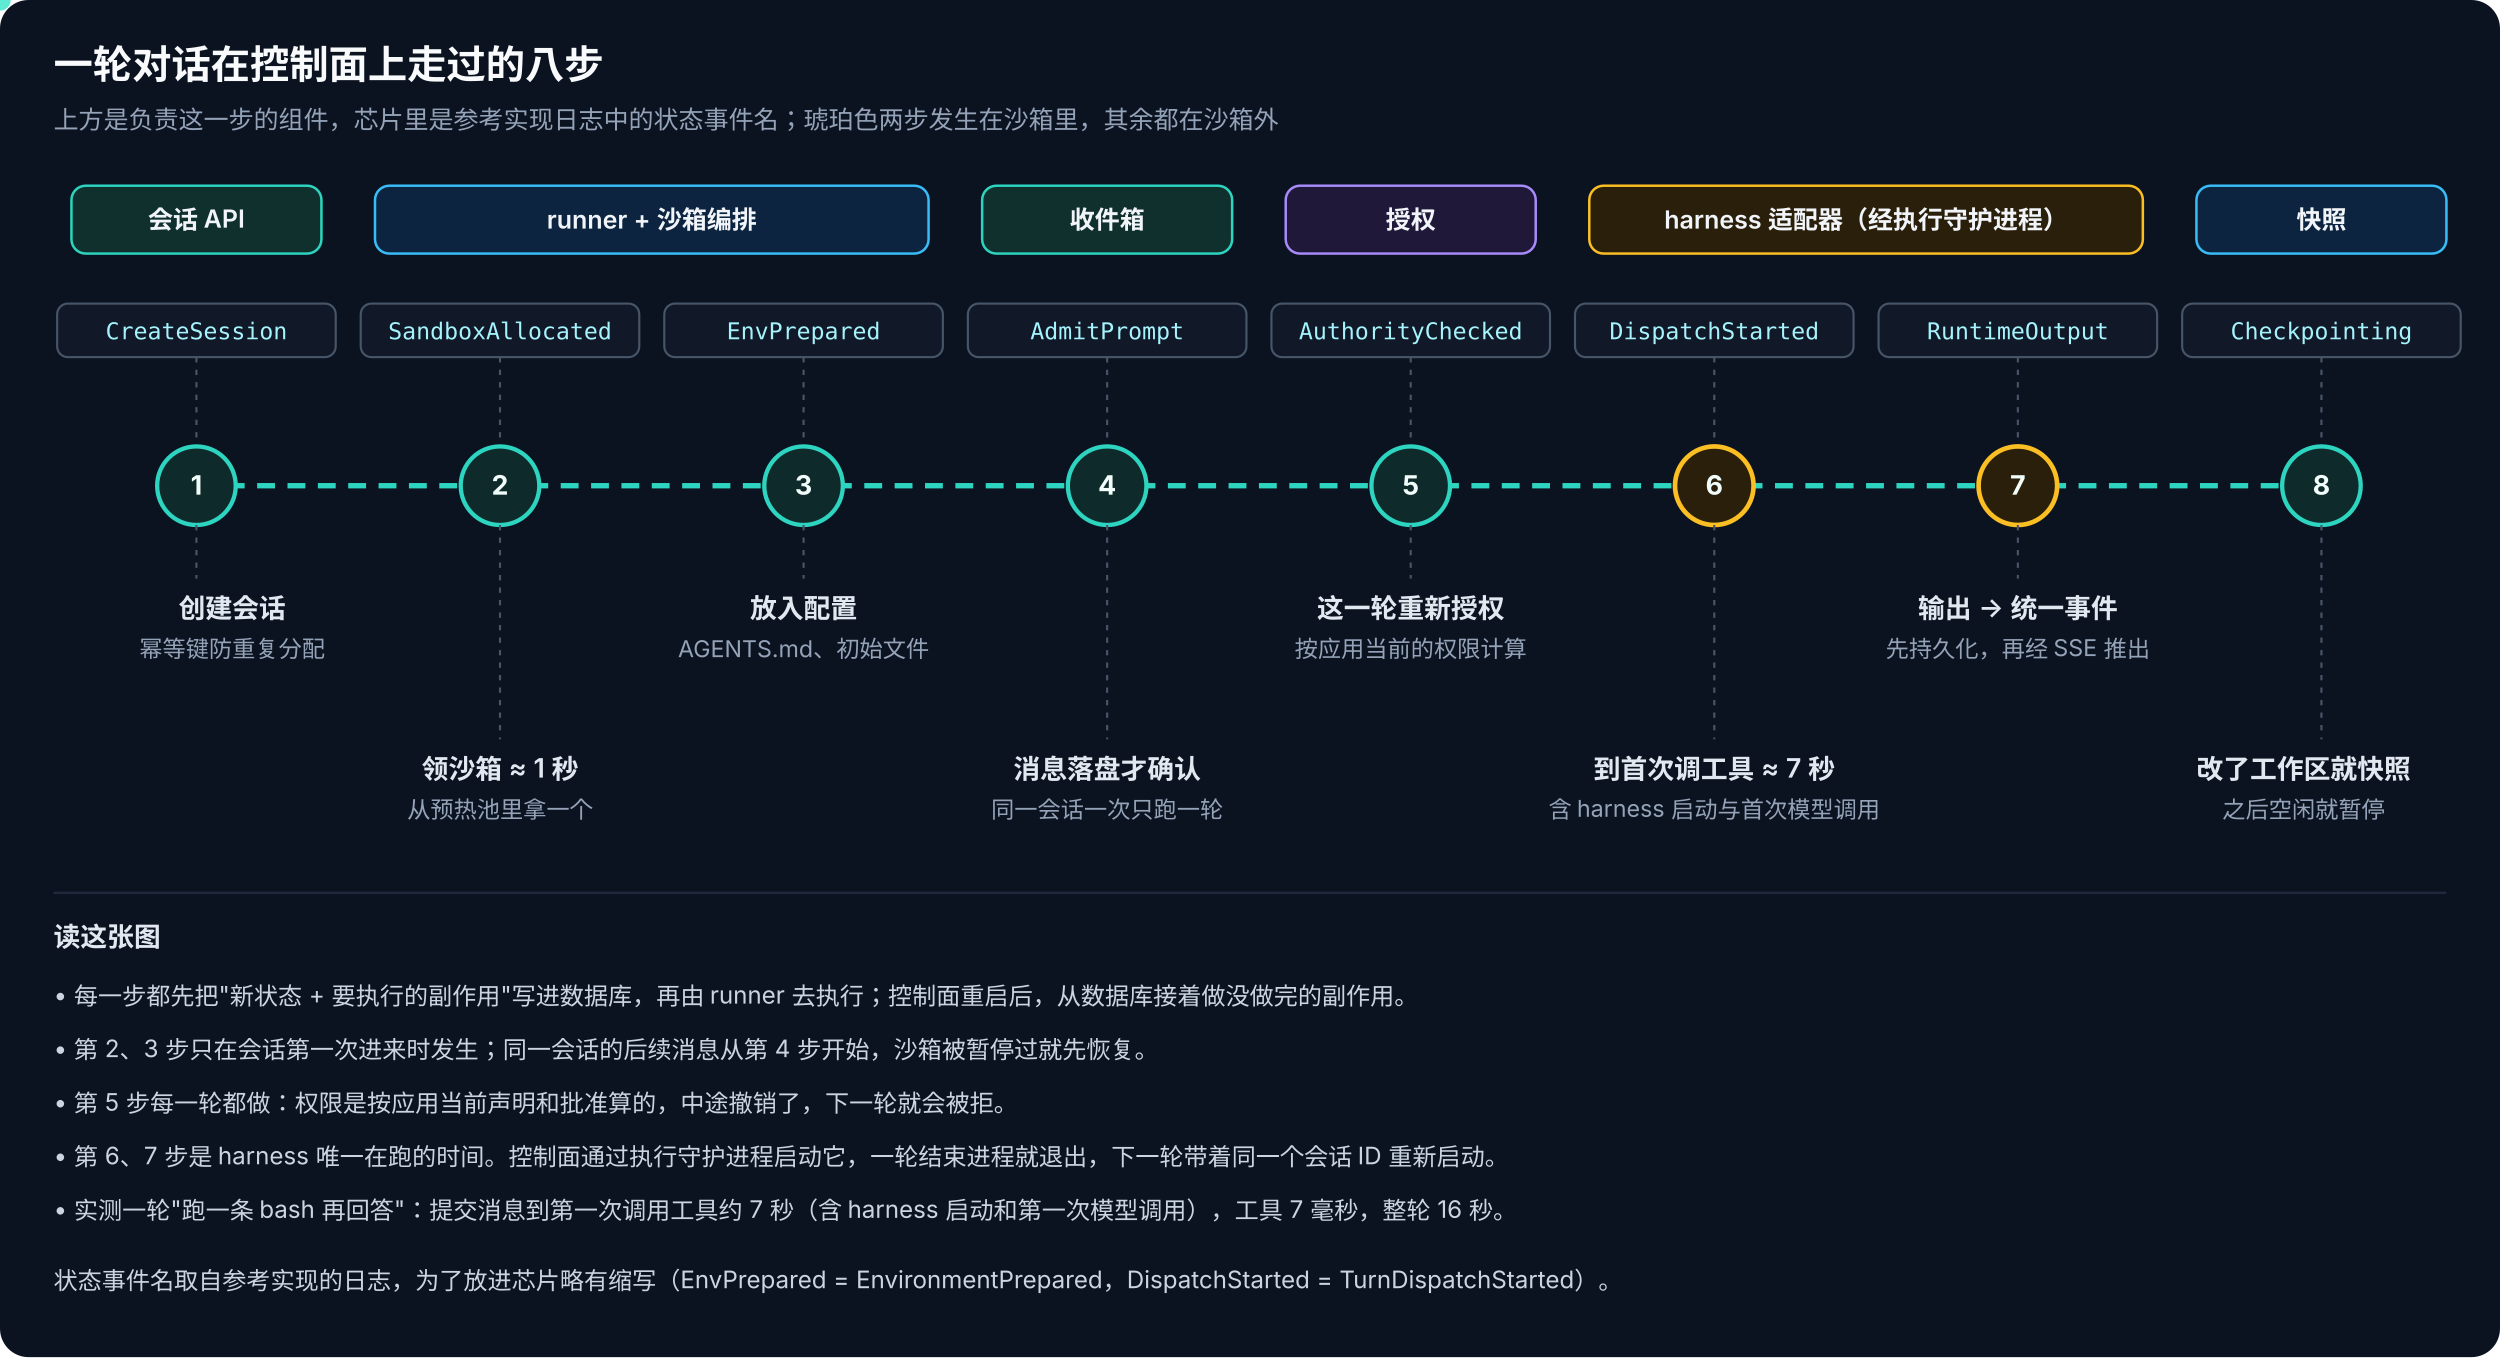
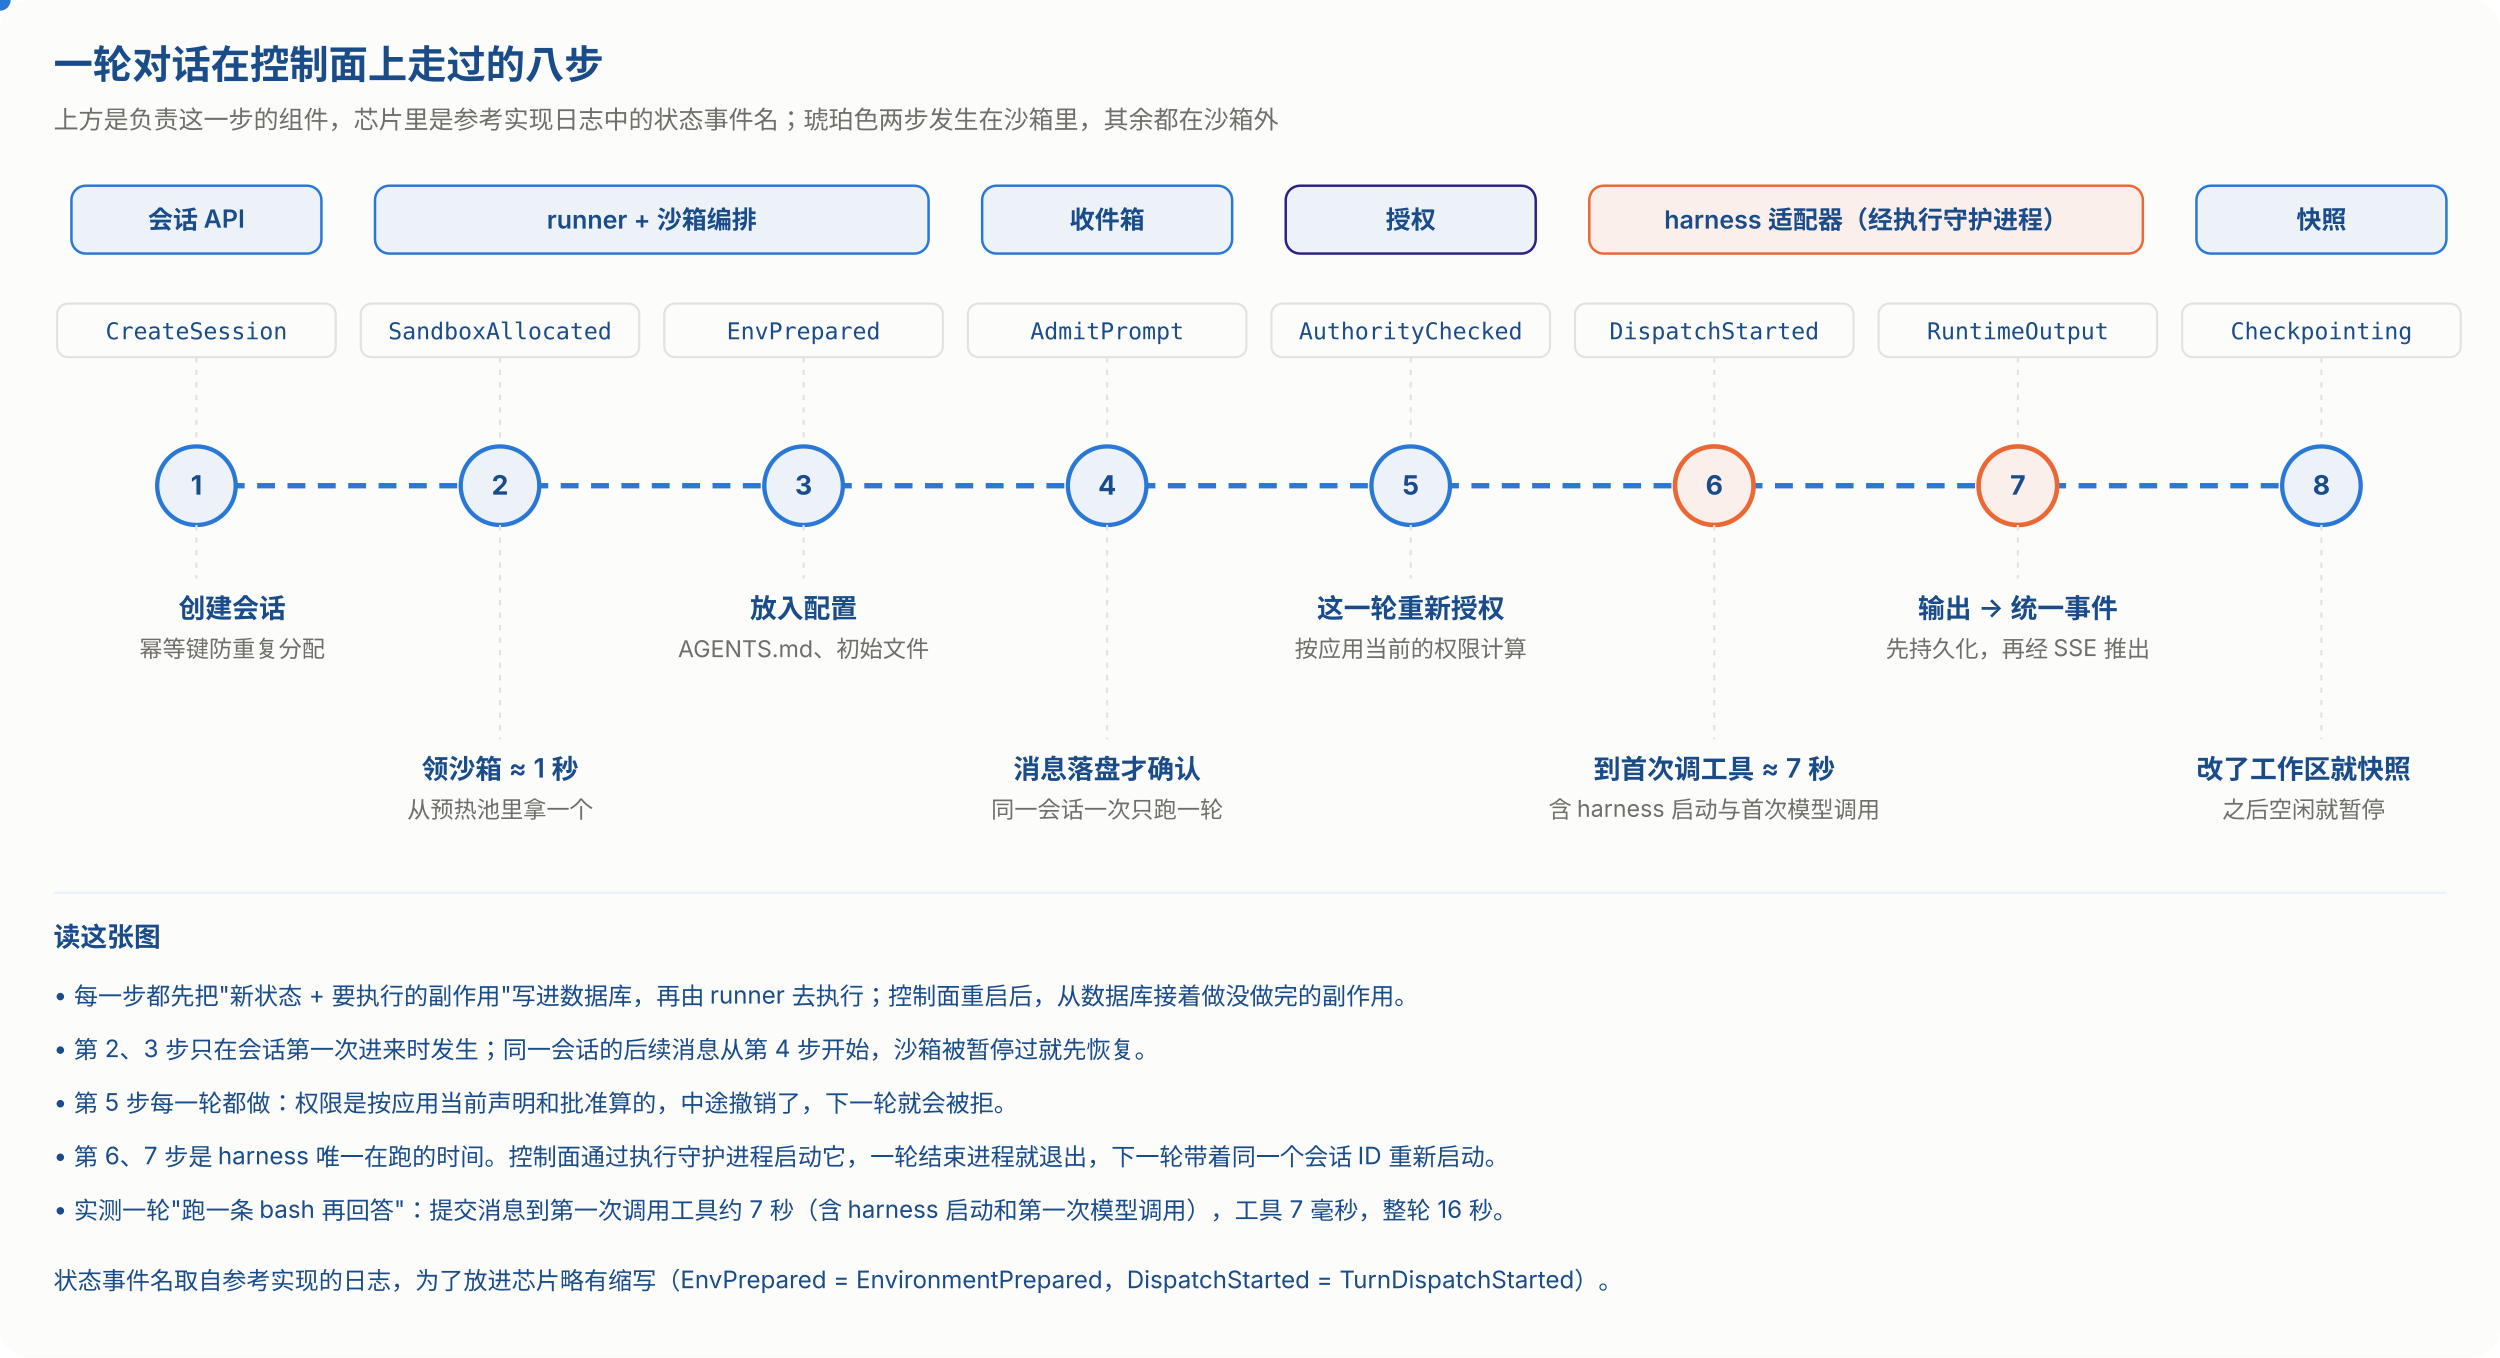
<svg xmlns="http://www.w3.org/2000/svg" viewBox="0 0 1400 760" width="1400" height="760" font-family="-apple-system, 'PingFang SC', 'Microsoft YaHei', 'Segoe UI', sans-serif">
  <defs>
    <style>
-       .bg { fill: #0b1220; }
-       .title { fill: #f8fafc; font-size: 22px; font-weight: 700; }
-       .sub { fill: #94a3b8; font-size: 14px; }
+       .bg { fill: #fcfcfb; }
+       .title {font-family:"Songti SC","STSong","Noto Serif SC",serif; fill: #1a4c89; font-size: 22px; font-weight: 700; }
+       .sub { fill: #6f6e69; font-size: 14px; }
      .band { stroke-width: 1.4; }
-       .bt { fill: #f1f5f9; font-size: 14px; font-weight: 600; text-anchor: middle; }
-       .chip { fill: #111827; stroke: #475569; stroke-width: 1.2; }
-       .ct { fill: #a5f3fc; font-size: 13px; text-anchor: middle; font-family: 'SF Mono', Menlo, Consolas, monospace; }
-       .axis { stroke: #2dd4bf; stroke-width: 3; stroke-dasharray: 10 7; fill: none; animation: dash 1.4s linear infinite; }
-       .node { fill: #0f2a2a; stroke: #2dd4bf; stroke-width: 2.4; }
-       .nodeH { fill: #2a1f0b; stroke: #fbbf24; stroke-width: 2.6; animation: pulse 2s ease-in-out infinite; }
-       .nn { fill: #f0fdfa; font-size: 15px; font-weight: 700; text-anchor: middle; }
-       .lead { stroke: #475569; stroke-width: 1.2; stroke-dasharray: 3 4; }
-       .th { fill: #e2e8f0; font-size: 15px; font-weight: 600; text-anchor: middle; }
-       .tp { fill: #94a3b8; font-size: 13px; text-anchor: middle; }
-       .lg { fill: #cbd5e1; font-size: 13.5px; }
-       .lgh { fill: #e2e8f0; font-size: 15px; font-weight: 600; }
+       .bt { fill: #1a4c89; font-size: 14px; font-weight: 600; text-anchor: middle; }
+       .chip { fill: #fcfcfb; stroke: #e4e2dc; stroke-width: 1.2; }
+       .ct { fill: #1a4c89; font-size: 13px; text-anchor: middle; font-family: 'SF Mono', Menlo, Consolas, monospace; }
+       .axis { stroke: #2a78d6; stroke-width: 3; stroke-dasharray: 10 7; fill: none; animation: dash 1.4s linear infinite; }
+       .node { fill: #ecf2f8; stroke: #2a78d6; stroke-width: 2.4; }
+       .nodeH { fill: #faefeb; stroke: #eb6834; stroke-width: 2.6; animation: pulse 2s ease-in-out infinite; }
+       .nn { fill: #1a4c89; font-size: 15px; font-weight: 700; text-anchor: middle; }
+       .lead { stroke: #e4e2dc; stroke-width: 1.2; stroke-dasharray: 3 4; }
+       .th { fill: #1a4c89; font-size: 15px; font-weight: 600; text-anchor: middle; }
+       .tp { fill: #6f6e69; font-size: 13px; text-anchor: middle; }
+       .lg { fill: #1a4c89; font-size: 13.5px; }
+       .lgh { fill: #1a4c89; font-size: 15px; font-weight: 600; }
      @keyframes dash { to { stroke-dashoffset: -34; } }
      @keyframes pulse { 0%,100% { stroke-opacity: 1; } 50% { stroke-opacity: 0.35; } }
    </style>
  </defs>
  <rect class="bg" width="1400" height="760" rx="16" />
  <text class="title" x="30" y="44">一轮对话在控制面上走过的八步</text>
  <text class="sub" x="30" y="72">上方是负责这一步的组件，芯片里是参考实现日志中的状态事件名；琥珀色两步发生在沙箱里，其余都在沙箱外</text>
-   <rect class="band" x="40" y="104" width="140" height="38" rx="8" fill="#10302d" stroke="#2dd4bf" />
+   <rect class="band" x="40" y="104" width="140" height="38" rx="8" fill="#ecf2f8" stroke="#2a78d6" />
  <text class="bt" x="110" y="128">会话 API</text>
-   <rect class="band" x="210" y="104" width="310" height="38" rx="8" fill="#0c2440" stroke="#38bdf8" />
+   <rect class="band" x="210" y="104" width="310" height="38" rx="8" fill="#ecf2f8" stroke="#2a78d6" />
  <text class="bt" x="365" y="128">runner + 沙箱编排</text>
-   <rect class="band" x="550" y="104" width="140" height="38" rx="8" fill="#10302d" stroke="#2dd4bf" />
+   <rect class="band" x="550" y="104" width="140" height="38" rx="8" fill="#ecf2f8" stroke="#2a78d6" />
  <text class="bt" x="620" y="128">收件箱</text>
-   <rect class="band" x="720" y="104" width="140" height="38" rx="8" fill="#1f1838" stroke="#a78bfa" />
+   <rect class="band" x="720" y="104" width="140" height="38" rx="8" fill="#ecf2f8" stroke="#2d1f84" />
  <text class="bt" x="790" y="128">授权</text>
-   <rect class="band" x="890" y="104" width="310" height="38" rx="8" fill="#2a1f0b" stroke="#fbbf24" />
+   <rect class="band" x="890" y="104" width="310" height="38" rx="8" fill="#faefeb" stroke="#eb6834" />
  <text class="bt" x="1045" y="128">harness 适配器（经执行守护进程）</text>
-   <rect class="band" x="1230" y="104" width="140" height="38" rx="8" fill="#0c2440" stroke="#38bdf8" />
+   <rect class="band" x="1230" y="104" width="140" height="38" rx="8" fill="#ecf2f8" stroke="#2a78d6" />
  <text class="bt" x="1300" y="128">快照</text>
  <rect class="chip" x="32" y="170" width="156" height="30" rx="6" />
  <text class="ct" x="110" y="190">CreateSession</text>
  <rect class="chip" x="202" y="170" width="156" height="30" rx="6" />
  <text class="ct" x="280" y="190">SandboxAllocated</text>
  <rect class="chip" x="372" y="170" width="156" height="30" rx="6" />
  <text class="ct" x="450" y="190">EnvPrepared</text>
  <rect class="chip" x="542" y="170" width="156" height="30" rx="6" />
  <text class="ct" x="620" y="190">AdmitPrompt</text>
  <rect class="chip" x="712" y="170" width="156" height="30" rx="6" />
  <text class="ct" x="790" y="190">AuthorityChecked</text>
  <rect class="chip" x="882" y="170" width="156" height="30" rx="6" />
  <text class="ct" x="960" y="190">DispatchStarted</text>
  <rect class="chip" x="1052" y="170" width="156" height="30" rx="6" />
  <text class="ct" x="1130" y="190">RuntimeOutput</text>
  <rect class="chip" x="1222" y="170" width="156" height="30" rx="6" />
  <text class="ct" x="1300" y="190">Checkpointing</text>
  <line class="lead" x1="110" y1="200" x2="110" y2="250" />
  <line class="lead" x1="280" y1="200" x2="280" y2="250" />
  <line class="lead" x1="450" y1="200" x2="450" y2="250" />
  <line class="lead" x1="620" y1="200" x2="620" y2="250" />
  <line class="lead" x1="790" y1="200" x2="790" y2="250" />
  <line class="lead" x1="960" y1="200" x2="960" y2="250" />
  <line class="lead" x1="1130" y1="200" x2="1130" y2="250" />
  <line class="lead" x1="1300" y1="200" x2="1300" y2="250" />
  <line class="axis" x1="110" y1="272" x2="1300" y2="272" />
-   <circle r="6" fill="#5eead4">
+   <circle r="6" fill="#2a78d6">
    <animateMotion dur="7s" repeatCount="indefinite" path="M110,272 H1300" />
  </circle>
  <circle class="node" cx="110" cy="272" r="22" />
  <text class="nn" x="110" y="277">1</text>
  <circle class="node" cx="280" cy="272" r="22" />
  <text class="nn" x="280" y="277">2</text>
  <circle class="node" cx="450" cy="272" r="22" />
  <text class="nn" x="450" y="277">3</text>
  <circle class="node" cx="620" cy="272" r="22" />
  <text class="nn" x="620" y="277">4</text>
  <circle class="node" cx="790" cy="272" r="22" />
  <text class="nn" x="790" y="277">5</text>
  <circle class="nodeH" cx="960" cy="272" r="22" />
  <text class="nn" x="960" y="277">6</text>
  <circle class="nodeH" cx="1130" cy="272" r="22" />
  <text class="nn" x="1130" y="277">7</text>
  <circle class="node" cx="1300" cy="272" r="22" />
  <text class="nn" x="1300" y="277">8</text>
  <line class="lead" x1="110" y1="294" x2="110" y2="324" />
  <line class="lead" x1="450" y1="294" x2="450" y2="324" />
  <line class="lead" x1="790" y1="294" x2="790" y2="324" />
  <line class="lead" x1="1130" y1="294" x2="1130" y2="324" />
  <line class="lead" x1="280" y1="294" x2="280" y2="414" />
  <line class="lead" x1="620" y1="294" x2="620" y2="414" />
  <line class="lead" x1="960" y1="294" x2="960" y2="414" />
  <line class="lead" x1="1300" y1="294" x2="1300" y2="414" />
  <text class="th" x="130" y="346">创建会话</text>
  <text class="tp" x="130" y="368">幂等键防重复分配</text>
  <text class="th" x="450" y="346">放入配置</text>
  <text class="tp" x="450" y="368">AGENTS.md、初始文件</text>
  <text class="th" x="790" y="346">这一轮重新授权</text>
  <text class="tp" x="790" y="368">按应用当前的权限计算</text>
  <text class="th" x="1130" y="346">输出 → 统一事件</text>
  <text class="tp" x="1130" y="368">先持久化，再经 SSE 推出</text>
  <text class="th" x="280" y="436">领沙箱 ≈ 1 秒</text>
  <text class="tp" x="280" y="458">从预热池里拿一个</text>
  <text class="th" x="620" y="436">消息落盘才确认</text>
  <text class="tp" x="620" y="458">同一会话一次只跑一轮</text>
  <text class="th" x="960" y="436">到首次调工具 ≈ 7 秒</text>
  <text class="tp" x="960" y="458">含 harness 启动与首次模型调用</text>
  <text class="th" x="1290" y="436">改了工作区就快照</text>
  <text class="tp" x="1290" y="458">之后空闲就暂停</text>
-   <line x1="30" y1="500" x2="1370" y2="500" stroke="#1e293b" stroke-width="1.4" />
+   <line x1="30" y1="500" x2="1370" y2="500" stroke="#ecf2f8" stroke-width="1.4" />
  <text class="lgh" x="30" y="530">读这张图</text>
  <text class="lg" x="30" y="562">• 每一步都先把"新状态 + 要执行的副作用"写进数据库，再由 runner 去执行；控制面重启后，从数据库接着做没做完的副作用。</text>
  <text class="lg" x="30" y="592">• 第 2、3 步只在会话第一次进来时发生；同一会话的后续消息从第 4 步开始，沙箱被暂停过就先恢复。</text>
  <text class="lg" x="30" y="622">• 第 5 步每一轮都做：权限是按应用当前声明和批准算的，中途撤销了，下一轮就会被拒。</text>
  <text class="lg" x="30" y="652">• 第 6、7 步是 harness 唯一在跑的时间。控制面通过执行守护进程启动它，一轮结束进程就退出，下一轮带着同一个会话 ID 重新启动。</text>
  <text class="lg" x="30" y="682">• 实测一轮"跑一条 bash 再回答"：提交消息到第一次调用工具约 7 秒（含 harness 启动和第一次模型调用），工具 7 毫秒，整轮 16 秒。</text>
-   <text class="lg" x="30" y="722" fill="#94a3b8">状态事件名取自参考实现的日志，为了放进芯片略有缩写（EnvPrepared = EnvironmentPrepared，DispatchStarted = TurnDispatchStarted）。</text>
+   <text class="lg" x="30" y="722" fill="#6f6e69">状态事件名取自参考实现的日志，为了放进芯片略有缩写（EnvPrepared = EnvironmentPrepared，DispatchStarted = TurnDispatchStarted）。</text>
</svg>
